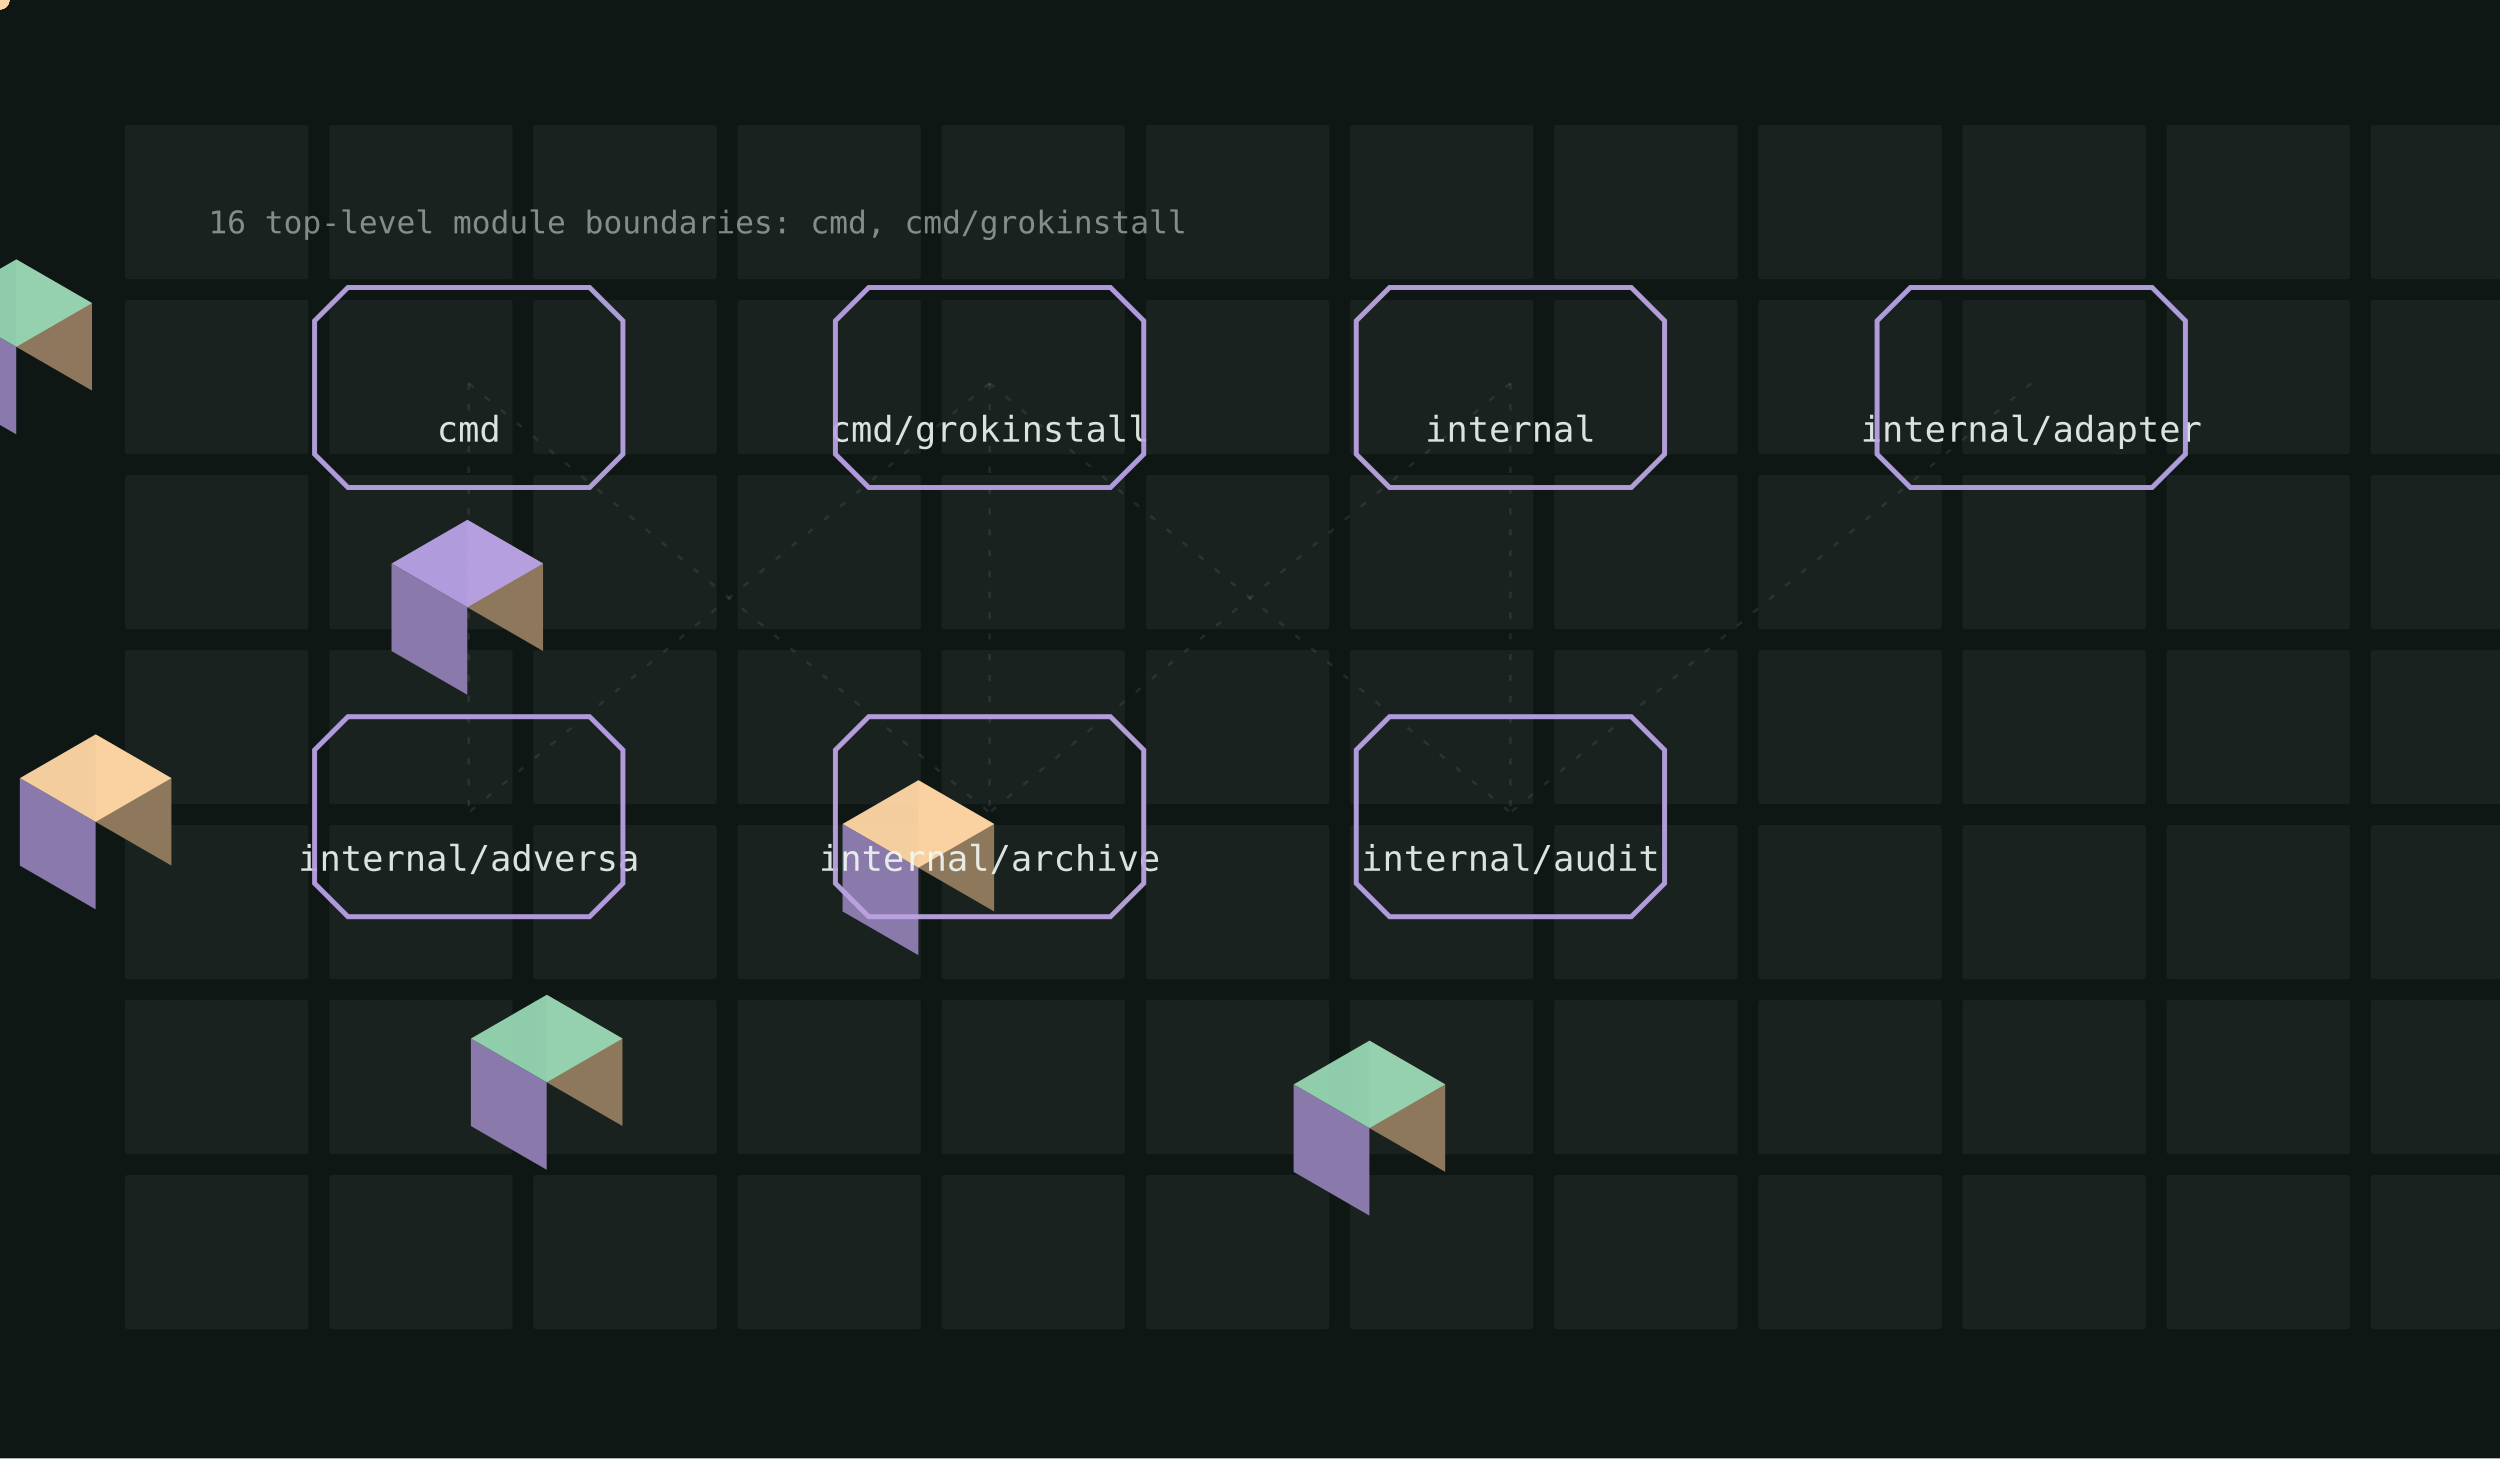
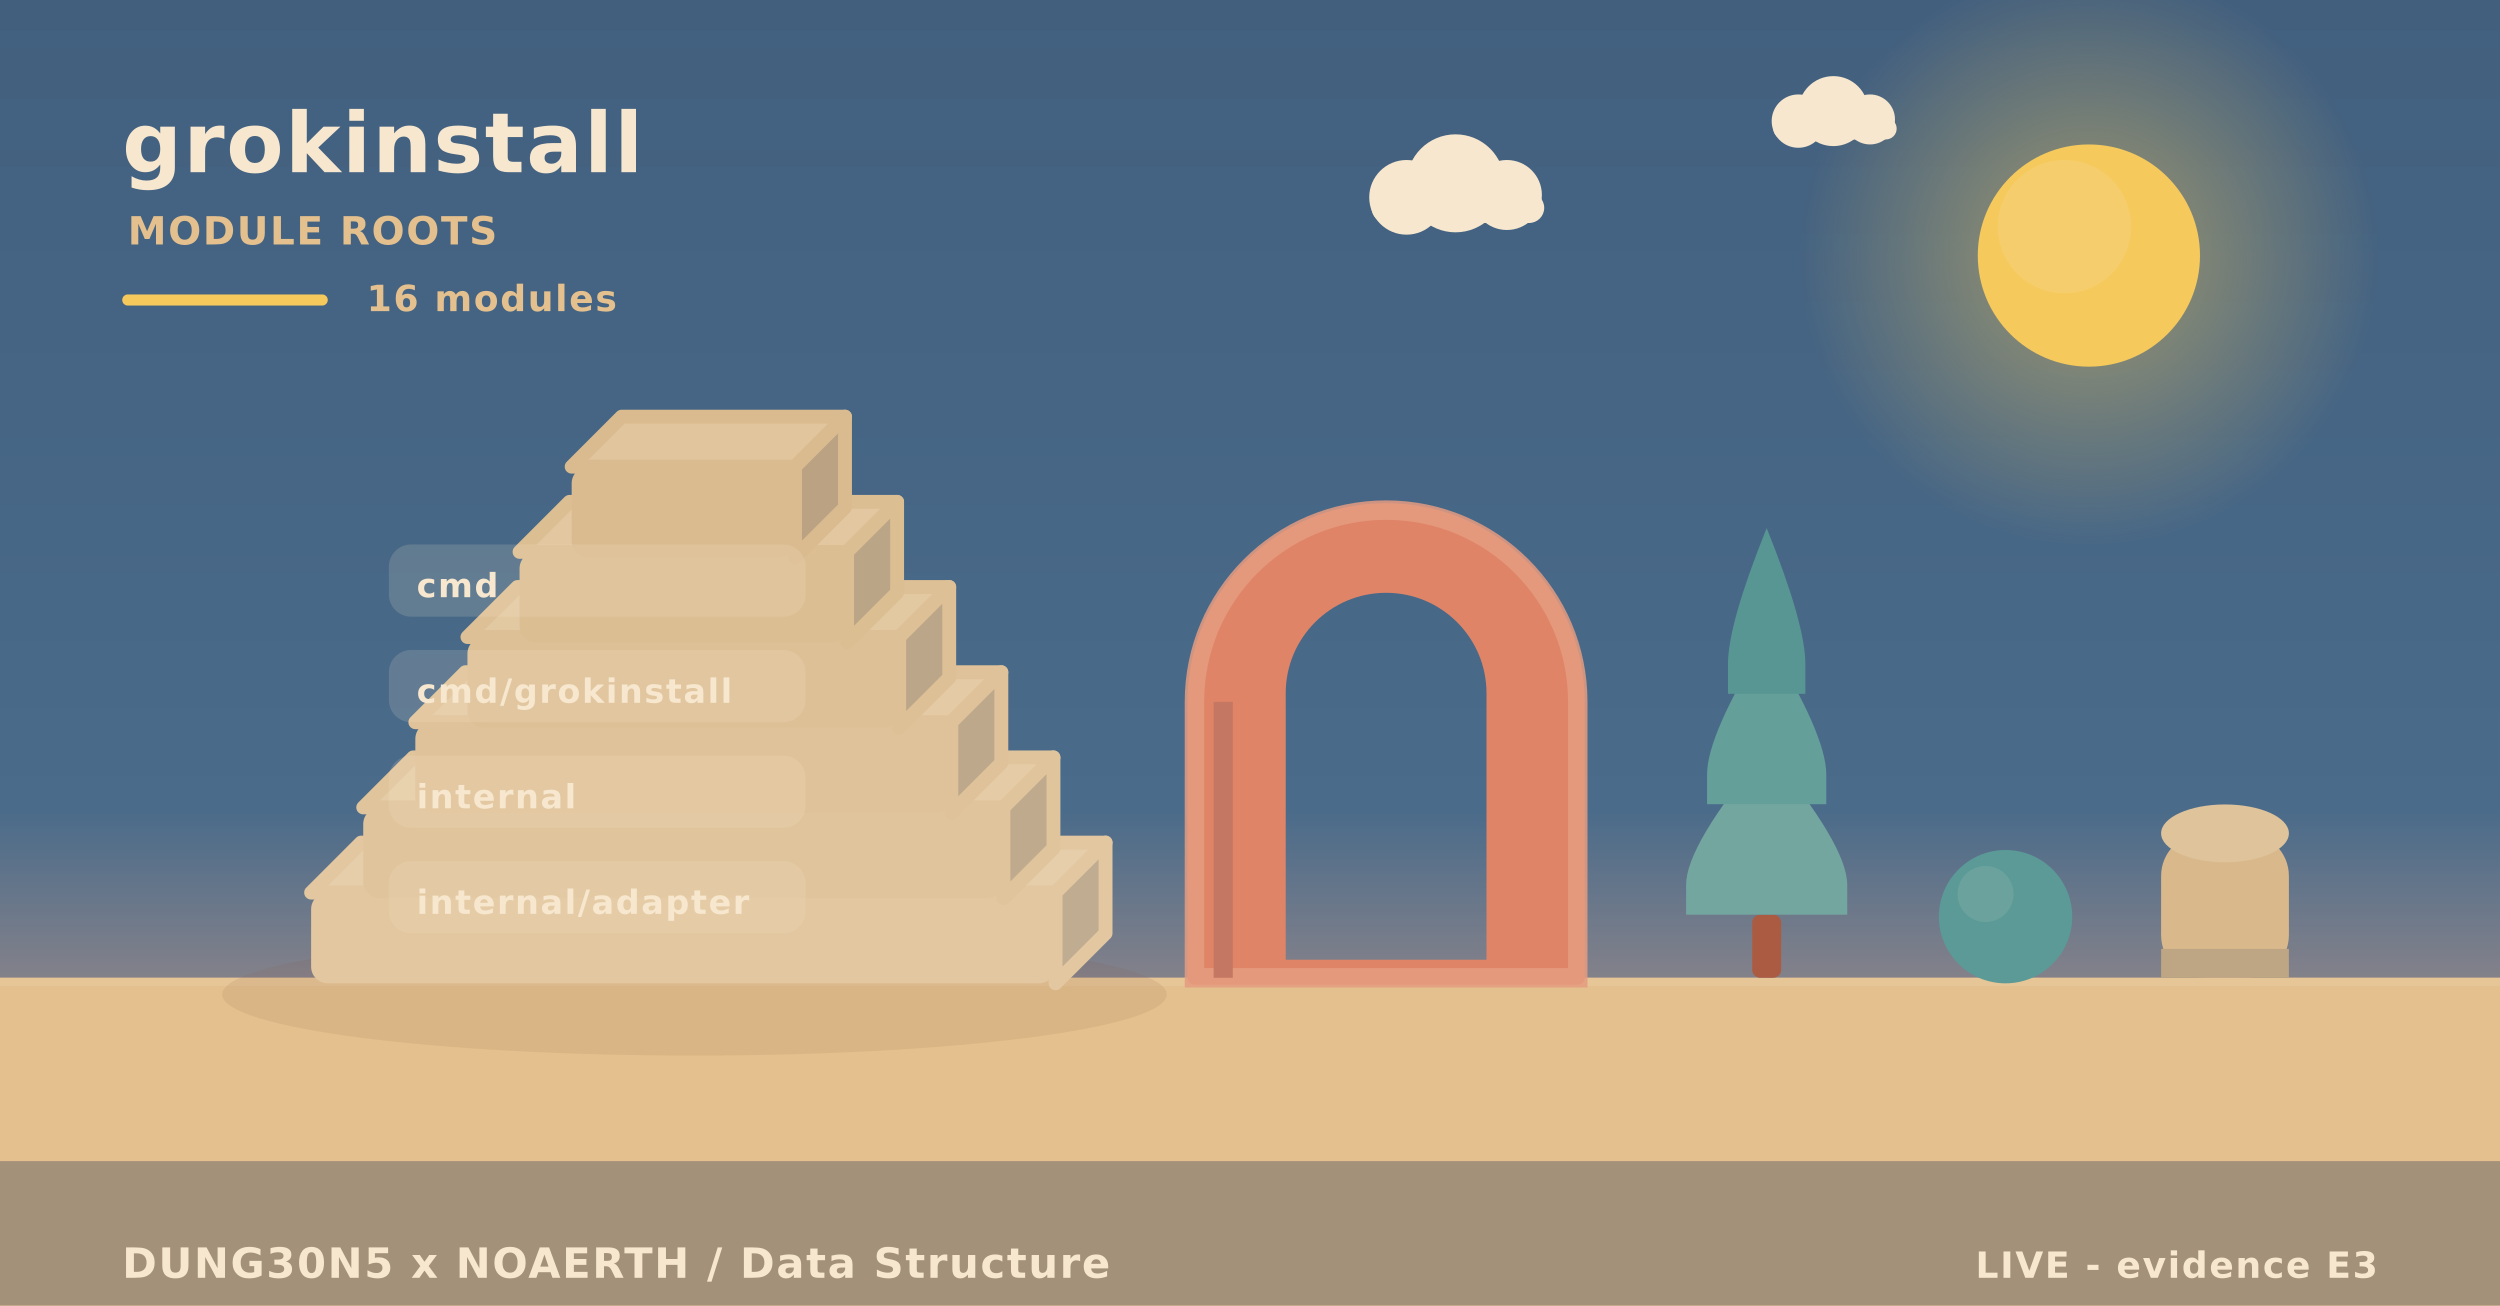
- <svg xmlns="http://www.w3.org/2000/svg" viewBox="0 0 1200 700" width="1200" height="700" role="img" aria-label="grokinstall architecture">
-   <rect width="1200" height="700" fill="#0f1714" />
-   <defs>
-     <linearGradient id="ga" x1="0" y1="0" x2="1" y2="1">
-       <stop offset="0%" stop-color="#95d5b2" />
-       <stop offset="100%" stop-color="#b8a1e6" />
-     </linearGradient>
-   </defs>
-   <rect x="60.00" y="60.00" width="88.00" height="74.00" rx="1.20" fill="#f0f8f4" opacity="0.05" />
-   <rect x="158.00" y="60.00" width="88.00" height="74.00" rx="1.20" fill="#f0f8f4" opacity="0.05" />
-   <rect x="256.00" y="60.00" width="88.00" height="74.00" rx="1.20" fill="#f0f8f4" opacity="0.05" />
-   <rect x="354.00" y="60.00" width="88.00" height="74.00" rx="1.20" fill="#f0f8f4" opacity="0.05" />
-   <rect x="452.00" y="60.00" width="88.00" height="74.00" rx="1.20" fill="#f0f8f4" opacity="0.05" />
-   <rect x="550.00" y="60.00" width="88.00" height="74.00" rx="1.20" fill="#f0f8f4" opacity="0.05" />
-   <rect x="648.00" y="60.00" width="88.00" height="74.00" rx="1.20" fill="#f0f8f4" opacity="0.05" />
-   <rect x="746.00" y="60.00" width="88.00" height="74.00" rx="1.20" fill="#f0f8f4" opacity="0.05" />
-   <rect x="844.00" y="60.00" width="88.00" height="74.00" rx="1.20" fill="#f0f8f4" opacity="0.05" />
-   <rect x="942.00" y="60.00" width="88.00" height="74.00" rx="1.20" fill="#f0f8f4" opacity="0.05" />
-   <rect x="1040.00" y="60.00" width="88.00" height="74.00" rx="1.20" fill="#f0f8f4" opacity="0.05" />
-   <rect x="1138.00" y="60.00" width="88.00" height="74.00" rx="1.20" fill="#f0f8f4" opacity="0.05" />
-   <rect x="60.00" y="144.00" width="88.00" height="74.00" rx="1.20" fill="#f0f8f4" opacity="0.05" />
-   <rect x="158.00" y="144.00" width="88.00" height="74.00" rx="1.20" fill="#f0f8f4" opacity="0.05" />
-   <rect x="256.00" y="144.00" width="88.00" height="74.00" rx="1.20" fill="#f0f8f4" opacity="0.05" />
-   <rect x="354.00" y="144.00" width="88.00" height="74.00" rx="1.20" fill="#f0f8f4" opacity="0.05" />
-   <rect x="452.00" y="144.00" width="88.00" height="74.00" rx="1.20" fill="#f0f8f4" opacity="0.05" />
-   <rect x="550.00" y="144.00" width="88.00" height="74.00" rx="1.20" fill="#f0f8f4" opacity="0.05" />
-   <rect x="648.00" y="144.00" width="88.00" height="74.00" rx="1.20" fill="#f0f8f4" opacity="0.05" />
-   <rect x="746.00" y="144.00" width="88.00" height="74.00" rx="1.20" fill="#f0f8f4" opacity="0.05" />
-   <rect x="844.00" y="144.00" width="88.00" height="74.00" rx="1.20" fill="#f0f8f4" opacity="0.05" />
-   <rect x="942.00" y="144.00" width="88.00" height="74.00" rx="1.20" fill="#f0f8f4" opacity="0.05" />
-   <rect x="1040.00" y="144.00" width="88.00" height="74.00" rx="1.20" fill="#f0f8f4" opacity="0.05" />
-   <rect x="1138.00" y="144.00" width="88.00" height="74.00" rx="1.20" fill="#f0f8f4" opacity="0.05" />
-   <rect x="60.00" y="228.00" width="88.00" height="74.00" rx="1.20" fill="#f0f8f4" opacity="0.05" />
-   <rect x="158.00" y="228.00" width="88.00" height="74.00" rx="1.20" fill="#f0f8f4" opacity="0.05" />
-   <rect x="256.00" y="228.00" width="88.00" height="74.00" rx="1.20" fill="#f0f8f4" opacity="0.05" />
-   <rect x="354.00" y="228.00" width="88.00" height="74.00" rx="1.20" fill="#f0f8f4" opacity="0.05" />
-   <rect x="452.00" y="228.00" width="88.00" height="74.00" rx="1.20" fill="#f0f8f4" opacity="0.05" />
-   <rect x="550.00" y="228.00" width="88.00" height="74.00" rx="1.20" fill="#f0f8f4" opacity="0.05" />
-   <rect x="648.00" y="228.00" width="88.00" height="74.00" rx="1.20" fill="#f0f8f4" opacity="0.05" />
-   <rect x="746.00" y="228.00" width="88.00" height="74.00" rx="1.20" fill="#f0f8f4" opacity="0.05" />
-   <rect x="844.00" y="228.00" width="88.00" height="74.00" rx="1.20" fill="#f0f8f4" opacity="0.05" />
-   <rect x="942.00" y="228.00" width="88.00" height="74.00" rx="1.20" fill="#f0f8f4" opacity="0.05" />
-   <rect x="1040.00" y="228.00" width="88.00" height="74.00" rx="1.20" fill="#f0f8f4" opacity="0.05" />
-   <rect x="1138.00" y="228.00" width="88.00" height="74.00" rx="1.20" fill="#f0f8f4" opacity="0.05" />
-   <rect x="60.00" y="312.00" width="88.00" height="74.00" rx="1.20" fill="#f0f8f4" opacity="0.05" />
-   <rect x="158.00" y="312.00" width="88.00" height="74.00" rx="1.20" fill="#f0f8f4" opacity="0.05" />
-   <rect x="256.00" y="312.00" width="88.00" height="74.00" rx="1.20" fill="#f0f8f4" opacity="0.05" />
-   <rect x="354.00" y="312.00" width="88.00" height="74.00" rx="1.20" fill="#f0f8f4" opacity="0.05" />
-   <rect x="452.00" y="312.00" width="88.00" height="74.00" rx="1.20" fill="#f0f8f4" opacity="0.05" />
-   <rect x="550.00" y="312.00" width="88.00" height="74.00" rx="1.20" fill="#f0f8f4" opacity="0.05" />
-   <rect x="648.00" y="312.00" width="88.00" height="74.00" rx="1.20" fill="#f0f8f4" opacity="0.05" />
-   <rect x="746.00" y="312.00" width="88.00" height="74.00" rx="1.20" fill="#f0f8f4" opacity="0.05" />
-   <rect x="844.00" y="312.00" width="88.00" height="74.00" rx="1.20" fill="#f0f8f4" opacity="0.05" />
-   <rect x="942.00" y="312.00" width="88.00" height="74.00" rx="1.20" fill="#f0f8f4" opacity="0.05" />
-   <rect x="1040.00" y="312.00" width="88.00" height="74.00" rx="1.20" fill="#f0f8f4" opacity="0.05" />
-   <rect x="1138.00" y="312.00" width="88.00" height="74.00" rx="1.20" fill="#f0f8f4" opacity="0.05" />
-   <rect x="60.00" y="396.00" width="88.00" height="74.00" rx="1.20" fill="#f0f8f4" opacity="0.05" />
-   <rect x="158.00" y="396.00" width="88.00" height="74.00" rx="1.20" fill="#f0f8f4" opacity="0.05" />
-   <rect x="256.00" y="396.00" width="88.00" height="74.00" rx="1.20" fill="#f0f8f4" opacity="0.05" />
-   <rect x="354.00" y="396.00" width="88.00" height="74.00" rx="1.20" fill="#f0f8f4" opacity="0.05" />
-   <rect x="452.00" y="396.00" width="88.00" height="74.00" rx="1.20" fill="#f0f8f4" opacity="0.05" />
-   <rect x="550.00" y="396.00" width="88.00" height="74.00" rx="1.20" fill="#f0f8f4" opacity="0.05" />
-   <rect x="648.00" y="396.00" width="88.00" height="74.00" rx="1.20" fill="#f0f8f4" opacity="0.05" />
-   <rect x="746.00" y="396.00" width="88.00" height="74.00" rx="1.20" fill="#f0f8f4" opacity="0.05" />
-   <rect x="844.00" y="396.00" width="88.00" height="74.00" rx="1.20" fill="#f0f8f4" opacity="0.05" />
-   <rect x="942.00" y="396.00" width="88.00" height="74.00" rx="1.20" fill="#f0f8f4" opacity="0.05" />
-   <rect x="1040.00" y="396.00" width="88.00" height="74.00" rx="1.20" fill="#f0f8f4" opacity="0.05" />
-   <rect x="1138.00" y="396.00" width="88.00" height="74.00" rx="1.20" fill="#f0f8f4" opacity="0.05" />
-   <rect x="60.00" y="480.00" width="88.00" height="74.00" rx="1.20" fill="#f0f8f4" opacity="0.05" />
-   <rect x="158.00" y="480.00" width="88.00" height="74.00" rx="1.20" fill="#f0f8f4" opacity="0.05" />
-   <rect x="256.00" y="480.00" width="88.00" height="74.00" rx="1.20" fill="#f0f8f4" opacity="0.05" />
-   <rect x="354.00" y="480.00" width="88.00" height="74.00" rx="1.20" fill="#f0f8f4" opacity="0.05" />
-   <rect x="452.00" y="480.00" width="88.00" height="74.00" rx="1.20" fill="#f0f8f4" opacity="0.05" />
-   <rect x="550.00" y="480.00" width="88.00" height="74.00" rx="1.20" fill="#f0f8f4" opacity="0.05" />
-   <rect x="648.00" y="480.00" width="88.00" height="74.00" rx="1.20" fill="#f0f8f4" opacity="0.05" />
-   <rect x="746.00" y="480.00" width="88.00" height="74.00" rx="1.20" fill="#f0f8f4" opacity="0.05" />
-   <rect x="844.00" y="480.00" width="88.00" height="74.00" rx="1.20" fill="#f0f8f4" opacity="0.05" />
-   <rect x="942.00" y="480.00" width="88.00" height="74.00" rx="1.20" fill="#f0f8f4" opacity="0.05" />
-   <rect x="1040.00" y="480.00" width="88.00" height="74.00" rx="1.20" fill="#f0f8f4" opacity="0.05" />
-   <rect x="1138.00" y="480.00" width="88.00" height="74.00" rx="1.20" fill="#f0f8f4" opacity="0.05" />
-   <rect x="60.00" y="564.00" width="88.00" height="74.00" rx="1.20" fill="#f0f8f4" opacity="0.05" />
-   <rect x="158.00" y="564.00" width="88.00" height="74.00" rx="1.20" fill="#f0f8f4" opacity="0.05" />
-   <rect x="256.00" y="564.00" width="88.00" height="74.00" rx="1.20" fill="#f0f8f4" opacity="0.05" />
-   <rect x="354.00" y="564.00" width="88.00" height="74.00" rx="1.20" fill="#f0f8f4" opacity="0.05" />
-   <rect x="452.00" y="564.00" width="88.00" height="74.00" rx="1.20" fill="#f0f8f4" opacity="0.05" />
-   <rect x="550.00" y="564.00" width="88.00" height="74.00" rx="1.20" fill="#f0f8f4" opacity="0.05" />
-   <rect x="648.00" y="564.00" width="88.00" height="74.00" rx="1.20" fill="#f0f8f4" opacity="0.05" />
-   <rect x="746.00" y="564.00" width="88.00" height="74.00" rx="1.20" fill="#f0f8f4" opacity="0.05" />
-   <rect x="844.00" y="564.00" width="88.00" height="74.00" rx="1.20" fill="#f0f8f4" opacity="0.05" />
-   <rect x="942.00" y="564.00" width="88.00" height="74.00" rx="1.20" fill="#f0f8f4" opacity="0.05" />
-   <rect x="1040.00" y="564.00" width="88.00" height="74.00" rx="1.20" fill="#f0f8f4" opacity="0.05" />
-   <rect x="1138.00" y="564.00" width="88.00" height="74.00" rx="1.20" fill="#f0f8f4" opacity="0.05" />
-   <line x1="225.00" y1="184.00" x2="225.00" y2="390.00" stroke="rgba(240,248,244,0.160)" stroke-width="1.20" opacity="0.55" stroke-dasharray="3 7" />
-   <line x1="225.00" y1="184.00" x2="475.00" y2="390.00" stroke="rgba(240,248,244,0.160)" stroke-width="1.20" opacity="0.55" stroke-dasharray="3 7" />
-   <line x1="475.00" y1="184.00" x2="225.00" y2="390.00" stroke="rgba(240,248,244,0.160)" stroke-width="1.20" opacity="0.55" stroke-dasharray="3 7" />
-   <line x1="475.00" y1="184.00" x2="475.00" y2="390.00" stroke="rgba(240,248,244,0.160)" stroke-width="1.20" opacity="0.55" stroke-dasharray="3 7" />
-   <line x1="475.00" y1="184.00" x2="725.00" y2="390.00" stroke="rgba(240,248,244,0.160)" stroke-width="1.20" opacity="0.55" stroke-dasharray="3 7" />
-   <line x1="725.00" y1="184.00" x2="475.00" y2="390.00" stroke="rgba(240,248,244,0.160)" stroke-width="1.20" opacity="0.55" stroke-dasharray="3 7" />
-   <line x1="725.00" y1="184.00" x2="725.00" y2="390.00" stroke="rgba(240,248,244,0.160)" stroke-width="1.20" opacity="0.55" stroke-dasharray="3 7" />
-   <line x1="975.00" y1="184.00" x2="725.00" y2="390.00" stroke="rgba(240,248,244,0.160)" stroke-width="1.20" opacity="0.55" stroke-dasharray="3 7" />
-   <path d="M167.00,138.00 H283.00 L299.00,154.00 V218.00 L283.00,234.00 H167.00 L151.00,218.00 V154.00 Z" fill="none" stroke="rgba(149,213,178,0.550)" stroke-width="1.80" opacity="0.90" />
-   <polygon points="7.79,166.50 44.17,187.50 44.17,145.50 7.79,124.50" fill="#947c60" opacity="0.95" />
-   <polygon points="-28.58,187.50 7.79,208.50 7.79,166.50 -28.58,145.50" fill="#907eb3" opacity="0.95" />
-   <polygon points="7.79,124.50 44.17,145.50 7.79,166.50 -28.58,145.50" fill="#95d5b2" opacity="0.95" />
-   <text x="225" y="212" font-family="ui-monospace,Menlo,monospace" font-size="17" fill="rgba(240,248,244,0.900)" text-anchor="middle">cmd</text>
+ <svg xmlns="http://www.w3.org/2000/svg" width="900" height="470" viewBox="0 0 900 470" role="img" aria-label="grokinstall - how it is built">
+   <linearGradient id="skya" x1="0" y1="0" x2="0" y2="1">
+     <stop offset="0" stop-color="#425f7e" />
+     <stop offset="0.62" stop-color="#4a6b8a" />
+     <stop offset="1" stop-color="#f3ad8a" />
+   </linearGradient>
+   <rect width="900" height="470" fill="url(#skya)" />
+   <radialGradient id="suna">
+     <stop offset="0.35" stop-color="#f5c95c" stop-opacity="0.34" />
+     <stop offset="1" stop-color="#f5c95c" stop-opacity="0" />
+   </radialGradient>
+   <circle cx="752" cy="92" r="104" fill="url(#suna)" />
+   <circle cx="752" cy="92" r="40" fill="#f5c95c" />
+   <circle cx="743.2" cy="81.6" r="24" fill="#f5d27e" opacity="0.5" />
  <g>
-     <path d="M167.00,138.00 H283.00 L299.00,154.00 V218.00 L283.00,234.00 H167.00 L151.00,218.00 V154.00 Z" fill="none" stroke="#b8a1e6" stroke-width="2.40" opacity="0.90" />
-     <animate attributeName="opacity" values="0.25;1.0;0.25" dur="23.3s" begin="0.0s" repeatCount="indefinite" />
+     <circle cx="524" cy="66" r="17.64" fill="#f6e7ce" />
+     <circle cx="506.36" cy="71.04" r="13.44" fill="#f6e7ce" />
+     <circle cx="542.48" cy="70.2" r="12.6" fill="#f6e7ce" />
+     <rect x="493.76" y="69.36" width="62.16" height="10.92" rx="5.46" fill="#f6e7ce" />
+     <animateTransform attributeName="transform" type="translate" values="0 0;24 0;0 0" dur="36s" begin="0s" repeatCount="indefinite" />
  </g>
-   <g opacity="0.9">
-     <circle cx="0.00" cy="0.00" r="4.50" fill="#ffd6a5" opacity="1.00" />
-     <animateTransform attributeName="transform" type="translate" values="225.00,184.00 475.00,184.00" dur="7.767s" begin="0.0s" repeatCount="indefinite" />
-     <animateTransform attributeName="transform" type="translate" values="475.00,184.00 225.00,184.00" dur="7.767s" begin="3.883s" repeatCount="indefinite" />
+   <g>
+     <circle cx="660" cy="40" r="12.6" fill="#f6e7ce" />
+     <circle cx="647.4" cy="43.6" r="9.6" fill="#f6e7ce" />
+     <circle cx="673.2" cy="43" r="9" fill="#f6e7ce" />
+     <rect x="638.4" y="42.4" width="44.4" height="7.8" rx="3.9" fill="#f6e7ce" />
+     <animateTransform attributeName="transform" type="translate" values="0 0;-18 0;0 0" dur="46s" begin="3s" repeatCount="indefinite" />
  </g>
-   <path d="M417.00,138.00 H533.00 L549.00,154.00 V218.00 L533.00,234.00 H417.00 L401.00,218.00 V154.00 Z" fill="none" stroke="rgba(184,161,230,0.550)" stroke-width="1.80" opacity="0.90" />
-   <polygon points="224.30,291.50 260.67,312.50 260.67,270.50 224.30,249.50" fill="#947c60" opacity="0.95" />
-   <polygon points="187.93,312.50 224.30,333.50 224.30,291.50 187.93,270.50" fill="#907eb3" opacity="0.95" />
-   <polygon points="224.30,249.50 260.67,270.50 224.30,291.50 187.93,270.50" fill="#b8a1e6" opacity="0.95" />
-   <text x="475" y="212" font-family="ui-monospace,Menlo,monospace" font-size="17" fill="rgba(240,248,244,0.900)" text-anchor="middle">cmd/grokinstall</text>
+   <rect x="0" y="352" width="900" height="118" fill="#e3c08d" />
+   <rect x="0" y="352" width="900" height="3" fill="#e6c596" />
+   <text x="44" y="62" font-family="Verdana,DejaVu Sans,sans-serif" font-size="30" font-weight="700" letter-spacing="0.6" fill="#f6e7ce" text-anchor="start">grokinstall</text>
+   <text x="46" y="88" font-family="Verdana,DejaVu Sans,sans-serif" font-size="14" font-weight="700" letter-spacing="0.6" fill="#e3c08d" text-anchor="start">MODULE ROOTS</text>
+   <rect x="44" y="106" width="74" height="4" rx="2" fill="#f5c95c" />
+   <text x="132" y="112" font-family="Verdana,DejaVu Sans,sans-serif" font-size="13" font-weight="700" letter-spacing="0.6" fill="#e3c08d" text-anchor="start">16 modules</text>
+   <ellipse cx="250" cy="358" rx="170" ry="22" fill="rgba(138,90,68,0.11)" />
+   <path d="M112,321.33 L380,321.33 L398,303.33 L130,303.33 Z" fill="#e6ceaa" stroke="#e2c7a0" stroke-width="5" stroke-linejoin="round" />
+   <path d="M380,321.33 L398,303.33 L398,336 L380,354 Z" fill="#c0ac91" stroke="#e2c7a0" stroke-width="5" stroke-linejoin="round" />
+   <rect x="112" y="321.33" width="268" height="32.67" rx="6" fill="#e2c7a0" />
+   <path d="M130.76,290.67 L361.24,290.67 L379.24,272.67 L148.76,272.67 Z" fill="#e5cca7" stroke="#e0c49c" stroke-width="5" stroke-linejoin="round" />
+   <path d="M361.24,290.67 L379.24,272.67 L379.24,305.33 L361.24,323.33 Z" fill="#bfaa8e" stroke="#e0c49c" stroke-width="5" stroke-linejoin="round" />
+   <rect x="130.76" y="290.67" width="230.48" height="32.67" rx="6" fill="#e0c49c" />
+   <path d="M149.52,260 L342.48,260 L360.48,242 L167.52,242 Z" fill="#e4caa5" stroke="#dfc299" stroke-width="5" stroke-linejoin="round" />
+   <path d="M342.48,260 L360.48,242 L360.48,274.67 L342.48,292.67 Z" fill="#bea88c" stroke="#dfc299" stroke-width="5" stroke-linejoin="round" />
+   <rect x="149.52" y="260" width="192.96" height="32.67" rx="6" fill="#dfc299" />
+   <path d="M168.28,229.33 L323.72,229.33 L341.72,211.33 L186.28,211.33 Z" fill="#e2c9a2" stroke="#ddc096" stroke-width="5" stroke-linejoin="round" />
+   <path d="M323.72,229.33 L341.72,211.33 L341.72,244 L323.72,262 Z" fill="#bca689" stroke="#ddc096" stroke-width="5" stroke-linejoin="round" />
+   <rect x="168.28" y="229.33" width="155.44" height="32.67" rx="6" fill="#ddc096" />
+   <path d="M187.04,198.67 L304.96,198.67 L322.96,180.67 L205.04,180.67 Z" fill="#e2c7a0" stroke="#dcbe93" stroke-width="5" stroke-linejoin="round" />
+   <path d="M304.96,198.67 L322.96,180.67 L322.96,213.33 L304.96,231.33 Z" fill="#bba587" stroke="#dcbe93" stroke-width="5" stroke-linejoin="round" />
+   <rect x="187.04" y="198.67" width="117.92" height="32.67" rx="6" fill="#dcbe93" />
+   <path d="M205.8,168 L286.2,168 L304.2,150 L223.8,150 Z" fill="#e0c59d" stroke="#dabb8f" stroke-width="5" stroke-linejoin="round" />
+   <path d="M286.2,168 L304.2,150 L304.2,182.67 L286.2,200.67 Z" fill="#baa283" stroke="#dabb8f" stroke-width="5" stroke-linejoin="round" />
+   <rect x="205.8" y="168" width="80.4" height="32.67" rx="6" fill="#dabb8f" />
+   <rect x="140" y="196" width="150" height="26" rx="8" fill="rgba(246,231,206,0.16)" opacity="0.94" />
  <g>
-     <path d="M417.00,138.00 H533.00 L549.00,154.00 V218.00 L533.00,234.00 H417.00 L401.00,218.00 V154.00 Z" fill="none" stroke="#b8a1e6" stroke-width="2.40" opacity="0.90" />
-     <animate attributeName="opacity" values="0.25;1.0;0.25" dur="23.3s" begin="0.45s" repeatCount="indefinite" />
+     <text x="150" y="215" font-family="Verdana,DejaVu Sans,sans-serif" font-size="12" font-weight="700" letter-spacing="0.6" fill="#f6e7ce" text-anchor="start">cmd</text>
+     <animateTransform attributeName="transform" type="translate" values="0 10;0 0" dur="0.7s" begin="0.3s" fill="freeze" />
  </g>
-   <g opacity="0.9">
-     <circle cx="0.00" cy="0.00" r="4.50" fill="#ffd6a5" opacity="1.00" />
-     <animateTransform attributeName="transform" type="translate" values="475.00,184.00 725.00,184.00" dur="7.767s" begin="0.3s" repeatCount="indefinite" />
-     <animateTransform attributeName="transform" type="translate" values="725.00,184.00 475.00,184.00" dur="7.767s" begin="4.183s" repeatCount="indefinite" />
+   <rect x="140" y="234" width="150" height="26" rx="8" fill="rgba(246,231,206,0.16)" opacity="0.94" />
+   <g>
+     <text x="150" y="253" font-family="Verdana,DejaVu Sans,sans-serif" font-size="12" font-weight="700" letter-spacing="0.6" fill="#f6e7ce" text-anchor="start">cmd/grokinstall</text>
+     <animateTransform attributeName="transform" type="translate" values="0 10;0 0" dur="0.7s" begin="0.5s" fill="freeze" />
  </g>
-   <path d="M667.00,138.00 H783.00 L799.00,154.00 V218.00 L783.00,234.00 H667.00 L651.00,218.00 V154.00 Z" fill="none" stroke="rgba(255,214,165,0.550)" stroke-width="1.80" opacity="0.90" />
-   <polygon points="440.81,416.50 477.18,437.50 477.18,395.50 440.81,374.50" fill="#947c60" opacity="0.95" />
-   <polygon points="404.43,437.50 440.81,458.50 440.81,416.50 404.43,395.50" fill="#907eb3" opacity="0.95" />
-   <polygon points="440.81,374.50 477.18,395.50 440.81,416.50 404.43,395.50" fill="#ffd6a5" opacity="0.95" />
-   <text x="725" y="212" font-family="ui-monospace,Menlo,monospace" font-size="17" fill="rgba(240,248,244,0.900)" text-anchor="middle">internal</text>
+   <rect x="140" y="272" width="150" height="26" rx="8" fill="rgba(246,231,206,0.16)" opacity="0.94" />
  <g>
-     <path d="M667.00,138.00 H783.00 L799.00,154.00 V218.00 L783.00,234.00 H667.00 L651.00,218.00 V154.00 Z" fill="none" stroke="#b8a1e6" stroke-width="2.40" opacity="0.90" />
-     <animate attributeName="opacity" values="0.25;1.0;0.25" dur="23.3s" begin="0.9s" repeatCount="indefinite" />
+     <text x="150" y="291" font-family="Verdana,DejaVu Sans,sans-serif" font-size="12" font-weight="700" letter-spacing="0.6" fill="#f6e7ce" text-anchor="start">internal</text>
+     <animateTransform attributeName="transform" type="translate" values="0 10;0 0" dur="0.7s" begin="0.7s" fill="freeze" />
  </g>
-   <g opacity="0.9">
-     <circle cx="0.00" cy="0.00" r="4.50" fill="#ffd6a5" opacity="1.00" />
-     <animateTransform attributeName="transform" type="translate" values="725.00,184.00 975.00,184.00" dur="7.767s" begin="0.6s" repeatCount="indefinite" />
-     <animateTransform attributeName="transform" type="translate" values="975.00,184.00 725.00,184.00" dur="7.767s" begin="4.483s" repeatCount="indefinite" />
+   <rect x="140" y="310" width="150" height="26" rx="8" fill="rgba(246,231,206,0.16)" opacity="0.94" />
+   <g>
+     <text x="150" y="329" font-family="Verdana,DejaVu Sans,sans-serif" font-size="12" font-weight="700" letter-spacing="0.6" fill="#f6e7ce" text-anchor="start">internal/adapter</text>
+     <animateTransform attributeName="transform" type="translate" values="0 10;0 0" dur="0.7s" begin="0.9s" fill="freeze" />
  </g>
-   <path d="M917.00,138.00 H1033.00 L1049.00,154.00 V218.00 L1033.00,234.00 H917.00 L901.00,218.00 V154.00 Z" fill="none" stroke="rgba(149,213,178,0.550)" stroke-width="1.80" opacity="0.90" />
-   <polygon points="657.31,541.50 693.69,562.50 693.69,520.50 657.31,499.50" fill="#947c60" opacity="0.95" />
-   <polygon points="620.94,562.50 657.31,583.50 657.31,541.50 620.94,520.50" fill="#907eb3" opacity="0.95" />
-   <polygon points="657.31,499.50 693.69,520.50 657.31,541.50 620.94,520.50" fill="#95d5b2" opacity="0.95" />
-   <text x="975" y="212" font-family="ui-monospace,Menlo,monospace" font-size="17" fill="rgba(240,248,244,0.900)" text-anchor="middle">internal/adapter</text>
-   <g>
-     <path d="M917.00,138.00 H1033.00 L1049.00,154.00 V218.00 L1033.00,234.00 H917.00 L901.00,218.00 V154.00 Z" fill="none" stroke="#b8a1e6" stroke-width="2.40" opacity="0.90" />
-     <animate attributeName="opacity" values="0.25;1.0;0.25" dur="23.3s" begin="1.35s" repeatCount="indefinite" />
-   </g>
-   <g opacity="0.9">
-     <circle cx="0.00" cy="0.00" r="4.50" fill="#ffd6a5" opacity="1.00" />
-     <animateTransform attributeName="transform" type="translate" values="975.00,184.00 225.00,390.00" dur="7.767s" begin="0.9s" repeatCount="indefinite" />
-     <animateTransform attributeName="transform" type="translate" values="225.00,390.00 975.00,184.00" dur="7.767s" begin="4.783s" repeatCount="indefinite" />
-   </g>
-   <path d="M167.00,344.00 H283.00 L299.00,360.00 V424.00 L283.00,440.00 H167.00 L151.00,424.00 V360.00 Z" fill="none" stroke="rgba(184,161,230,0.550)" stroke-width="1.80" opacity="0.90" />
-   <polygon points="-170.61,269.50 -134.23,290.50 -134.23,248.50 -170.61,227.50" fill="#947c60" opacity="0.95" />
-   <polygon points="-206.98,290.50 -170.61,311.50 -170.61,269.50 -206.98,248.50" fill="#907eb3" opacity="0.95" />
-   <polygon points="-170.61,227.50 -134.23,248.50 -170.61,269.50 -206.98,248.50" fill="#b8a1e6" opacity="0.95" />
-   <text x="225" y="418" font-family="ui-monospace,Menlo,monospace" font-size="17" fill="rgba(240,248,244,0.900)" text-anchor="middle">internal/adversa</text>
-   <g>
-     <path d="M167.00,344.00 H283.00 L299.00,360.00 V424.00 L283.00,440.00 H167.00 L151.00,424.00 V360.00 Z" fill="none" stroke="#b8a1e6" stroke-width="2.40" opacity="0.90" />
-     <animate attributeName="opacity" values="0.25;1.0;0.25" dur="23.3s" begin="1.8s" repeatCount="indefinite" />
-   </g>
-   <g opacity="0.9">
-     <circle cx="0.00" cy="0.00" r="4.50" fill="#ffd6a5" opacity="1.00" />
-     <animateTransform attributeName="transform" type="translate" values="225.00,390.00 475.00,390.00" dur="7.767s" begin="1.2s" repeatCount="indefinite" />
-     <animateTransform attributeName="transform" type="translate" values="475.00,390.00 225.00,390.00" dur="7.767s" begin="5.083s" repeatCount="indefinite" />
-   </g>
-   <path d="M417.00,344.00 H533.00 L549.00,360.00 V424.00 L533.00,440.00 H417.00 L401.00,424.00 V360.00 Z" fill="none" stroke="rgba(255,214,165,0.550)" stroke-width="1.80" opacity="0.90" />
-   <polygon points="45.90,394.50 82.27,415.50 82.27,373.50 45.90,352.50" fill="#947c60" opacity="0.95" />
-   <polygon points="9.53,415.50 45.90,436.50 45.90,394.50 9.53,373.50" fill="#907eb3" opacity="0.95" />
-   <polygon points="45.90,352.50 82.27,373.50 45.90,394.50 9.53,373.50" fill="#ffd6a5" opacity="0.95" />
-   <text x="475" y="418" font-family="ui-monospace,Menlo,monospace" font-size="17" fill="rgba(240,248,244,0.900)" text-anchor="middle">internal/archive</text>
-   <g>
-     <path d="M417.00,344.00 H533.00 L549.00,360.00 V424.00 L533.00,440.00 H417.00 L401.00,424.00 V360.00 Z" fill="none" stroke="#b8a1e6" stroke-width="2.40" opacity="0.90" />
-     <animate attributeName="opacity" values="0.25;1.0;0.25" dur="23.3s" begin="2.25s" repeatCount="indefinite" />
-   </g>
-   <g opacity="0.9">
-     <circle cx="0.00" cy="0.00" r="4.50" fill="#ffd6a5" opacity="1.00" />
-     <animateTransform attributeName="transform" type="translate" values="475.00,390.00 725.00,390.00" dur="7.767s" begin="1.5s" repeatCount="indefinite" />
-     <animateTransform attributeName="transform" type="translate" values="725.00,390.00 475.00,390.00" dur="7.767s" begin="5.383s" repeatCount="indefinite" />
-   </g>
-   <path d="M667.00,344.00 H783.00 L799.00,360.00 V424.00 L783.00,440.00 H667.00 L651.00,424.00 V360.00 Z" fill="none" stroke="rgba(149,213,178,0.550)" stroke-width="1.80" opacity="0.90" />
-   <polygon points="262.41,519.50 298.78,540.50 298.78,498.50 262.41,477.50" fill="#947c60" opacity="0.95" />
-   <polygon points="226.03,540.50 262.41,561.50 262.41,519.50 226.03,498.50" fill="#907eb3" opacity="0.95" />
-   <polygon points="262.41,477.50 298.78,498.50 262.41,519.50 226.03,498.50" fill="#95d5b2" opacity="0.95" />
-   <text x="725" y="418" font-family="ui-monospace,Menlo,monospace" font-size="17" fill="rgba(240,248,244,0.900)" text-anchor="middle">internal/audit</text>
-   <g>
-     <path d="M667.00,344.00 H783.00 L799.00,360.00 V424.00 L783.00,440.00 H667.00 L651.00,424.00 V360.00 Z" fill="none" stroke="#b8a1e6" stroke-width="2.40" opacity="0.90" />
-     <animate attributeName="opacity" values="0.25;1.0;0.25" dur="23.3s" begin="2.7s" repeatCount="indefinite" />
-   </g>
-   <g opacity="0.9">
-     <circle cx="0.00" cy="0.00" r="4.50" fill="#ffd6a5" opacity="1.00" />
-     <animateTransform attributeName="transform" type="translate" values="725.00,390.00 725.00,390.00" dur="7.767s" begin="1.8s" repeatCount="indefinite" />
-     <animateTransform attributeName="transform" type="translate" values="725.00,390.00 725.00,390.00" dur="7.767s" begin="5.683s" repeatCount="indefinite" />
-   </g>
-   <text x="100" y="112" font-family="ui-monospace,Menlo,monospace" font-size="15" fill="rgba(240,248,244,0.500)">16 top-level module boundaries: cmd, cmd/grokinstall</text>
+   <path d="M430,352 L430,252.64 A69,69 0 0 1 568,252.64 L568,352 Z M460.36,348 L460.36,249.55 A38.64,38.64 0 0 1 537.64,249.55 L537.64,348 Z" fill="#e08467" fill-rule="evenodd" stroke="#e08467" stroke-width="5" stroke-linejoin="round" />
+   <path d="M430,352 L430,252.64 A69,69 0 0 1 568,252.64 L568,352 Z" fill="none" stroke="#e59c80" stroke-width="7" stroke-linecap="round" opacity="0.85" />
+   <rect x="436.9" y="252.64" width="6.9" height="99.36" fill="#c47763" />
+   <rect x="630.78" y="329.28" width="10.44" height="22.72" rx="2.9" fill="#ac5b43" />
+   <path d="M636,269.64 Q607,304.23 607,318.54 Q607,329.28 607,329.28 L665,329.28 Q665,329.28 665,318.54 Q665,304.23 636,269.64 Z" fill="#74a6a0" />
+   <path d="M636,229.88 Q614.54,264.47 614.54,278.78 Q614.54,289.52 614.54,289.52 L657.46,289.52 Q657.46,289.52 657.46,278.78 Q657.46,264.47 636,229.88 Z" fill="#649f9a" />
+   <path d="M636,190.12 Q622.08,224.71 622.08,239.02 Q622.08,249.76 622.08,249.76 L649.92,249.76 Q649.92,249.76 649.92,239.02 Q649.92,224.71 636,190.12 Z" fill="#589694" />
+   <circle cx="722" cy="330" r="24" fill="#5b9a97" />
+   <circle cx="714.8" cy="321.84" r="10.08" fill="#7aa9a2" opacity="0.55" />
+   <rect x="778" y="300" width="46" height="52" rx="15.33" fill="#d9b98c" />
+   <ellipse cx="801" cy="300" rx="23" ry="10.4" fill="#dfc39b" />
+   <rect x="778" y="341.6" width="46" height="10.4" fill="#bea583" />
+   <rect x="0" y="418" width="900" height="52" rx="0" fill="#a08e78" opacity="0.94" />
+   <text x="44" y="460" font-family="Verdana,DejaVu Sans,sans-serif" font-size="15" font-weight="700" letter-spacing="0.6" fill="#f6e7ce" text-anchor="start">DUNG30N5 x NOAERTH  /  Data Structure</text>
+   <text x="856" y="460" font-family="Verdana,DejaVu Sans,sans-serif" font-size="13" font-weight="700" letter-spacing="0.6" fill="#f6e7ce" text-anchor="end">LIVE  -  evidence E3</text>
</svg>
